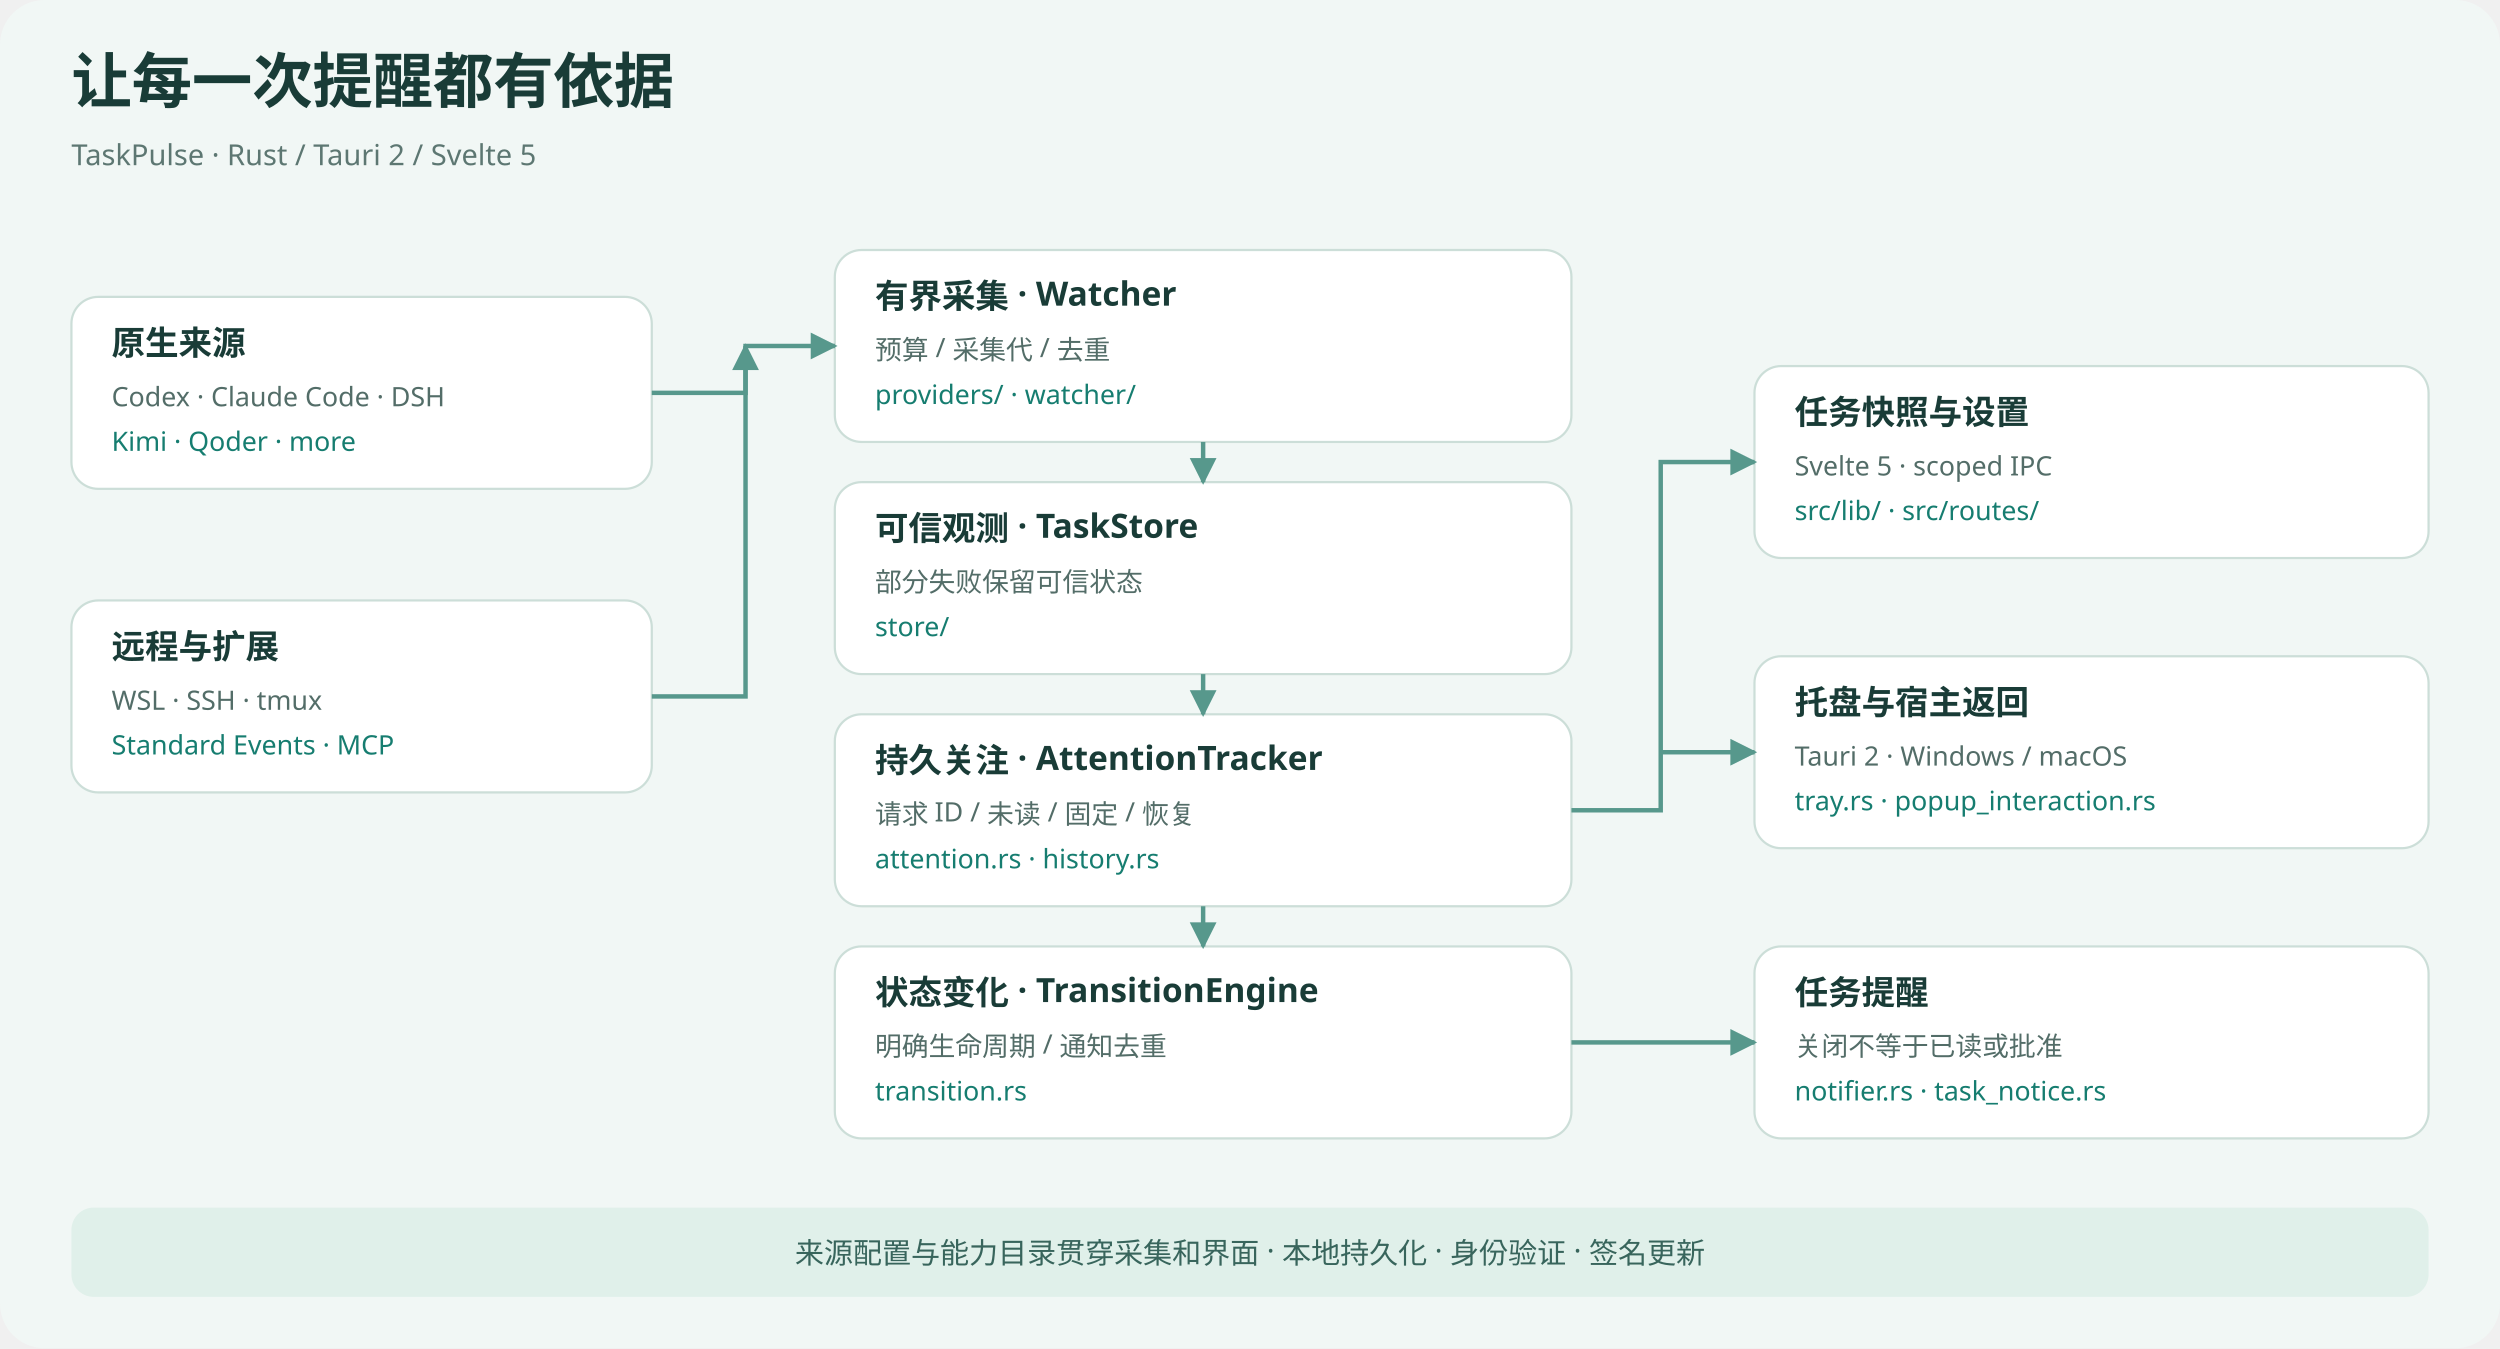
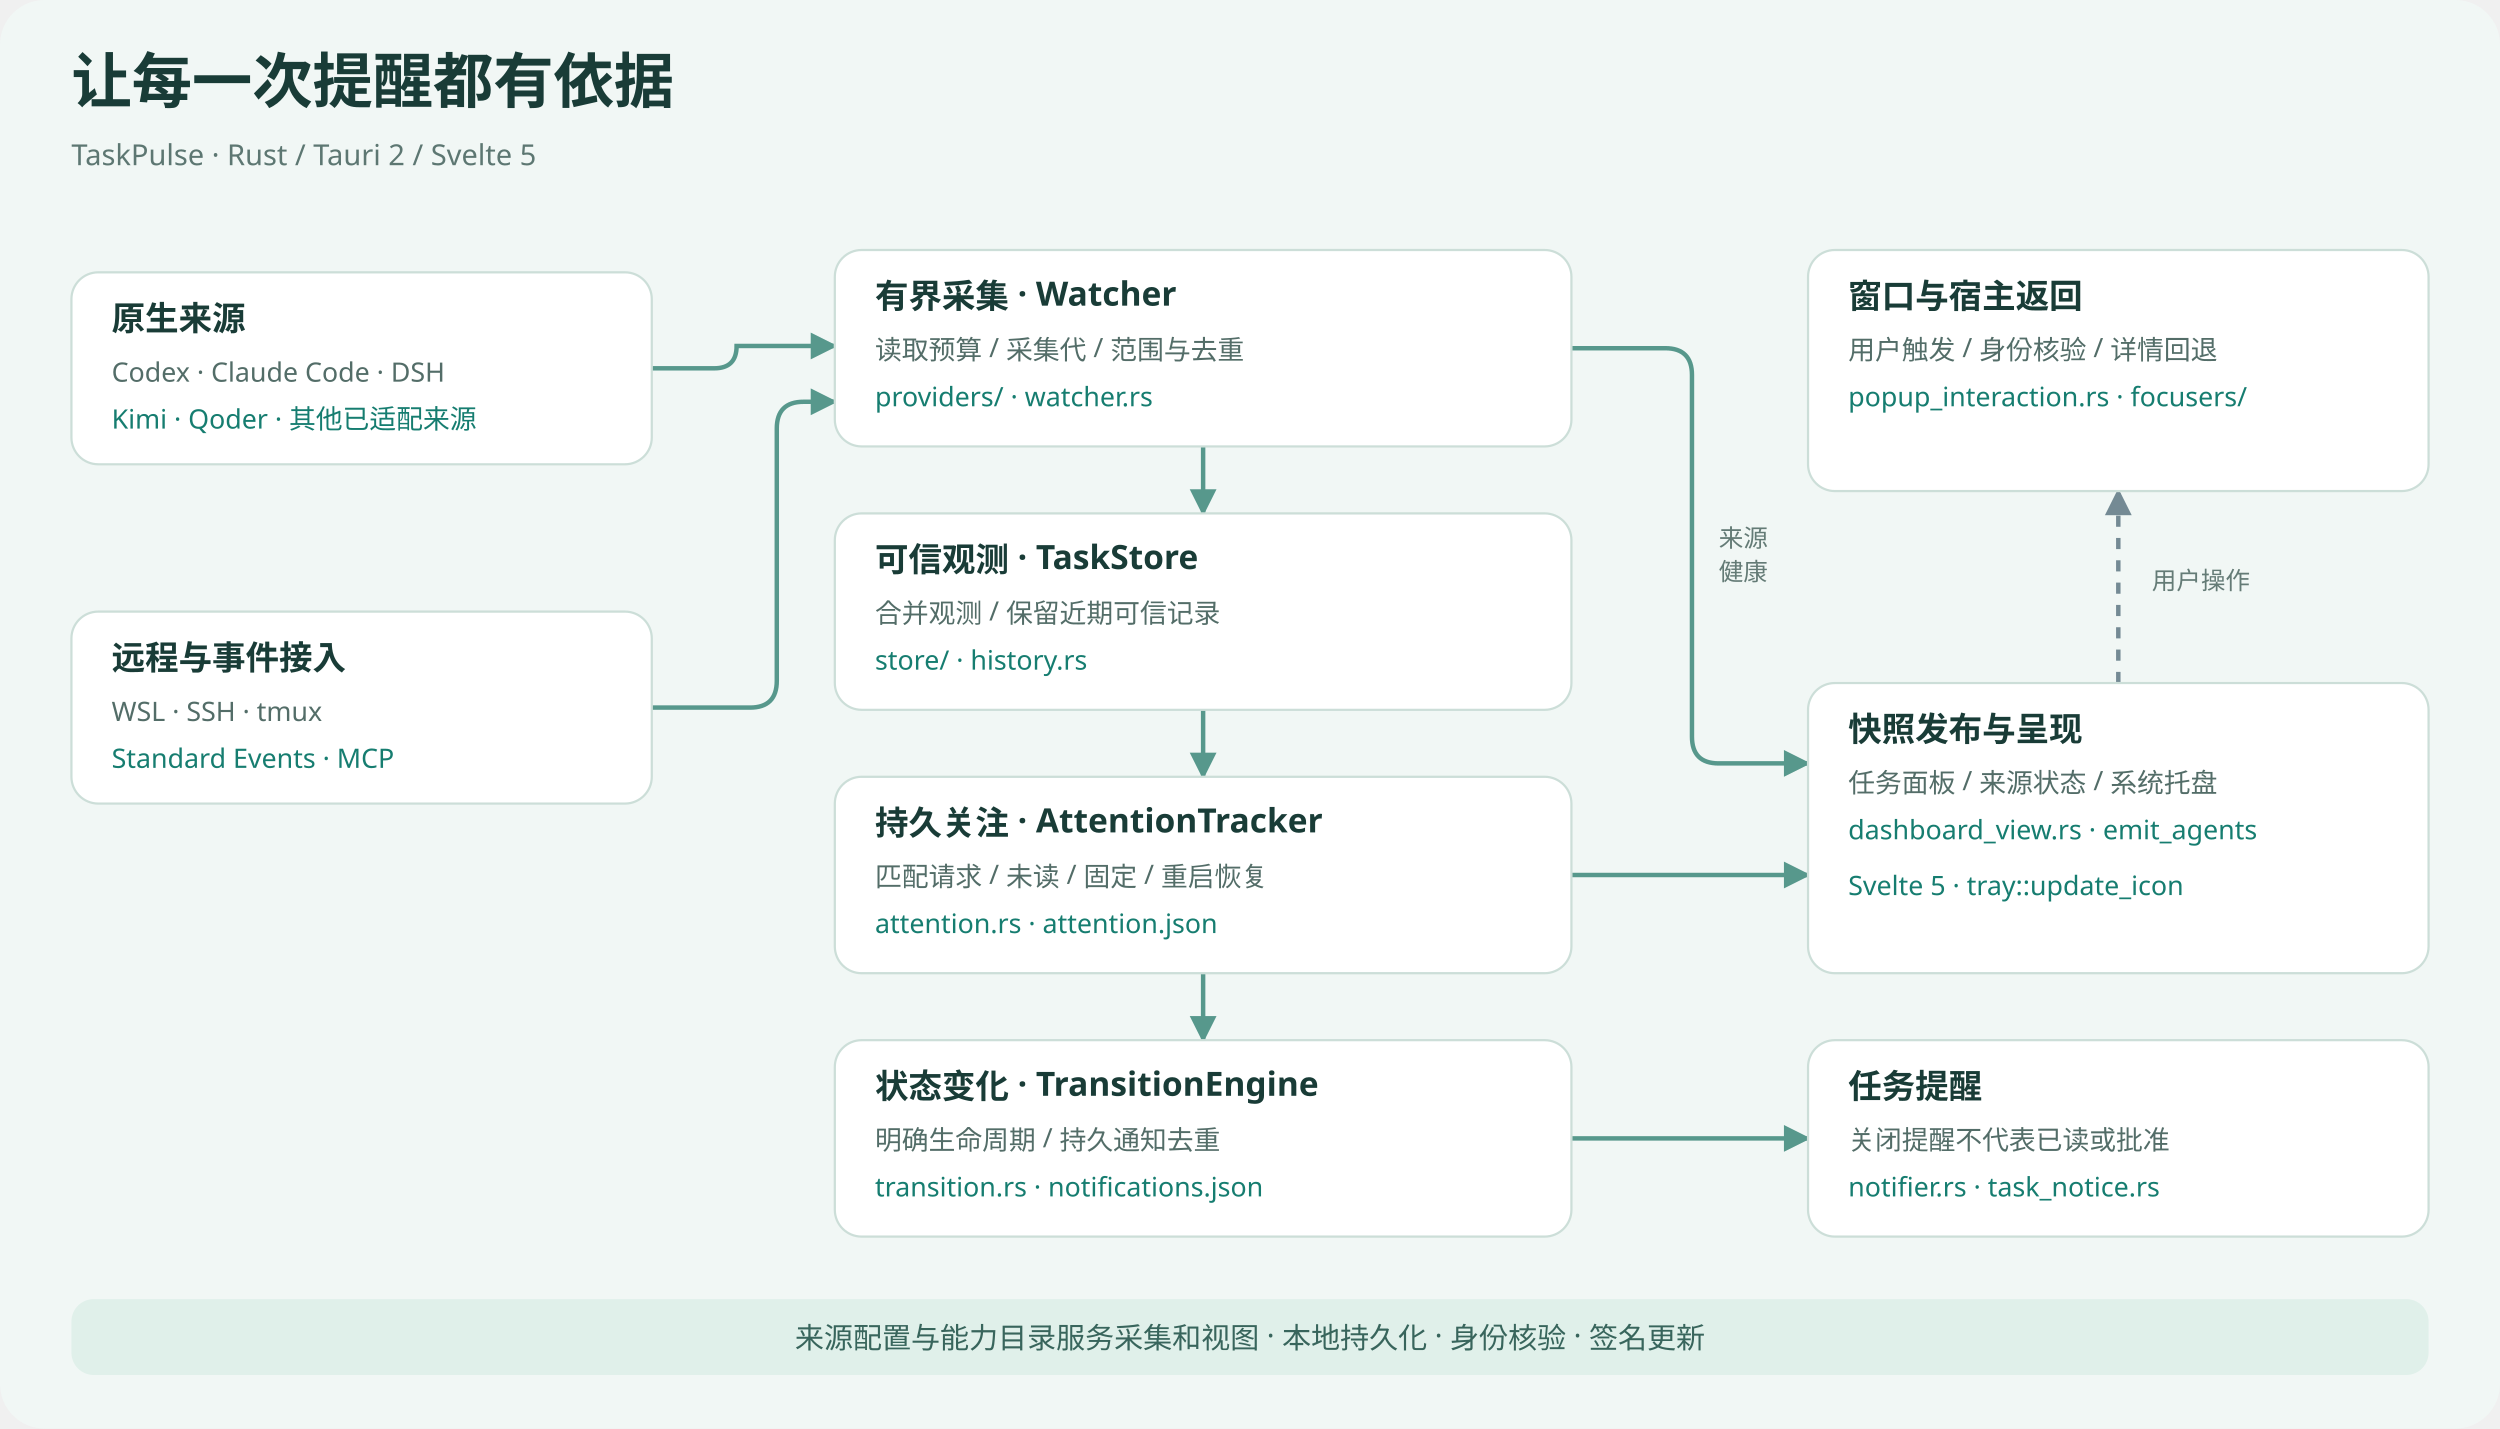
- <svg xmlns="http://www.w3.org/2000/svg" width="1120" height="604" viewBox="0 0 1120 604" role="img" aria-labelledby="title desc">
+ <svg xmlns="http://www.w3.org/2000/svg" width="1120" height="640" viewBox="0 0 1120 640" role="img" aria-labelledby="title desc">
  <defs>
-     <marker id="arrow" viewBox="0 0 10 10" refX="9" refY="5" markerWidth="6" markerHeight="6" orient="auto-start-reverse">
-       <path d="M 0 0 L 10 5 L 0 10 z" fill="#57988c" />
+     <marker id="arrow" viewBox="0 0 10 10" refX="9" refY="5" markerWidth="6" markerHeight="6" orient="auto">
+       <path d="M0 0 10 5 0 10Z" fill="#57988c" />
+     </marker>
+     <marker id="action-arrow" viewBox="0 0 10 10" refX="9" refY="5" markerWidth="6" markerHeight="6" orient="auto">
+       <path d="M0 0 10 5 0 10Z" fill="#748a94" />
    </marker>
  </defs>
-   <style>text{font-family:Segoe UI,Microsoft YaHei,sans-serif;fill:#193c37}.title{font-size:27px;font-weight:700}.sub{font-size:13px;fill:#5d7772}.label{font-size:15px;font-weight:600}.detail{font-size:12px;fill:#536d68}.code{font-size:12px;fill:#167d70}.edge{fill:none;stroke:#57988c;stroke-width:2;marker-end:url(#arrow)}.foot{font-size:13px;fill:#38655c}</style>
-   <rect width="1120" height="604" rx="20" fill="#f1f7f5" />
+   <style>text{font-family:Segoe UI,Microsoft YaHei,sans-serif;fill:#193c37}.title{font-size:27px;font-weight:700}.sub{font-size:13px;fill:#5d7772}.label{font-size:15px;font-weight:600}.detail{font-size:12px;fill:#536d68}.code{font-size:12px;fill:#167d70}.edge{fill:none;stroke:#57988c;stroke-width:2;marker-end:url(#arrow)}.action{fill:none;stroke:#748a94;stroke-width:2;stroke-dasharray:5 5;marker-end:url(#action-arrow)}.note{font-size:11px;fill:#647b76}.foot{font-size:13px;fill:#38655c}</style>
+   <rect width="1120" height="640" rx="20" fill="#f1f7f5" />
  <text x="32" y="46" class="title">让每一次提醒都有依据</text>
  <text x="32" y="74" class="sub">TaskPulse · Rust / Tauri 2 / Svelte 5</text>
-   <rect x="32" y="133" width="260" height="86" rx="12" fill="white" stroke="#ccded8" />
-   <text x="50" y="159" class="label">原生来源</text>
-   <text x="50" y="182" class="detail">Codex · Claude Code · DSH</text>
-   <text x="50" y="202" class="code">Kimi · Qoder · more</text>
-   <rect x="32" y="269" width="260" height="86" rx="12" fill="white" stroke="#ccded8" />
-   <text x="50" y="295" class="label">远程与扩展</text>
-   <text x="50" y="318" class="detail">WSL · SSH · tmux</text>
-   <text x="50" y="338" class="code">Standard Events · MCP</text>
-   <rect x="374" y="112" width="330" height="86" rx="12" fill="white" stroke="#ccded8" />
-   <text x="392" y="138" class="label">有界采集 · Watcher</text>
-   <text x="392" y="161" class="detail">预算 / 采集代 / 去重</text>
-   <text x="392" y="181" class="code">providers/ · watcher/</text>
-   <rect x="374" y="216" width="330" height="86" rx="12" fill="white" stroke="#ccded8" />
-   <text x="392" y="242" class="label">可信观测 · TaskStore</text>
-   <text x="392" y="265" class="detail">部分失败保留可信状态</text>
-   <text x="392" y="285" class="code">store/</text>
-   <rect x="374" y="320" width="330" height="86" rx="12" fill="white" stroke="#ccded8" />
-   <text x="392" y="346" class="label">持久关注 · AttentionTracker</text>
-   <text x="392" y="369" class="detail">请求 ID / 未读 / 固定 / 恢复</text>
-   <text x="392" y="389" class="code">attention.rs · history.rs</text>
-   <rect x="374" y="424" width="330" height="86" rx="12" fill="white" stroke="#ccded8" />
-   <text x="392" y="450" class="label">状态变化 · TransitionEngine</text>
-   <text x="392" y="473" class="detail">明确生命周期 / 通知去重</text>
-   <text x="392" y="493" class="code">transition.rs</text>
-   <rect x="786" y="164" width="302" height="86" rx="12" fill="white" stroke="#ccded8" />
-   <text x="804" y="190" class="label">任务快照与设置</text>
-   <text x="804" y="213" class="detail">Svelte 5 · scoped IPC</text>
-   <text x="804" y="233" class="code">src/lib/ · src/routes/</text>
-   <rect x="786" y="294" width="302" height="86" rx="12" fill="white" stroke="#ccded8" />
-   <text x="804" y="320" class="label">托盘与宿主返回</text>
-   <text x="804" y="343" class="detail">Tauri 2 · Windows / macOS</text>
-   <text x="804" y="363" class="code">tray.rs · popup_interaction.rs</text>
-   <rect x="786" y="424" width="302" height="86" rx="12" fill="white" stroke="#ccded8" />
-   <text x="804" y="450" class="label">任务提醒</text>
-   <text x="804" y="473" class="detail">关闭不等于已读或批准</text>
-   <text x="804" y="493" class="code">notifier.rs · task_notice.rs</text>
-   <path class="edge" d="M292 176 H334 V155 H374" />
-   <path class="edge" d="M292 312 H334 V155" />
-   <path class="edge" d="M539 198 V216" />
-   <path class="edge" d="M539 302 V320" />
-   <path class="edge" d="M539 406 V424" />
-   <path class="edge" d="M704 363 H744 V207 H786" />
-   <path class="edge" d="M744 337 H786" />
-   <path class="edge" d="M704 467 H786" />
-   <rect x="32" y="541" width="1056" height="40" rx="10" fill="#e0f0ea" />
-   <text x="560" y="566" text-anchor="middle" class="foot">来源配置与能力目录贯穿采集和界面 · 本地持久化 · 身份验证 · 签名更新</text>
+   <path class="edge" data-from="native" data-to="watcher" d="M292 165 H320 Q330 165 330 155 H374" />
+   <path class="edge" data-from="remote" data-to="watcher" d="M292 317 H336 Q348 317 348 305 V192 Q348 180 360 180 H374" />
+   <path class="edge" data-from="watcher" data-to="store" d="M539 200 V230" />
+   <path class="edge" data-from="store" data-to="attention" d="M539 318 V348" />
+   <path class="edge" data-from="attention" data-to="transition" d="M539 436 V466" />
+   <path class="edge" data-from="watcher" data-to="presentation" d="M704 156 H746 Q758 156 758 168 V330 Q758 342 770 342 H810" />
+   <path class="edge" data-from="attention" data-to="presentation" d="M704 392 H810" />
+   <path class="edge" data-from="transition" data-to="notices" d="M704 510 H810" />
+   <path class="action" data-from="presentation" data-to="actions" d="M949 306 V220" />
+   <g id="native">
+     <rect x="32" y="122" width="260" height="86" rx="12" fill="white" stroke="#ccded8" />
+     <text x="50" y="148" class="label">原生来源</text>
+     <text x="50" y="171" class="detail">Codex · Claude Code · DSH</text>
+     <text x="50" y="192" class="code">Kimi · Qoder · 其他已适配来源</text>
+   </g>
+   <g id="remote">
+     <rect x="32" y="274" width="260" height="86" rx="12" fill="white" stroke="#ccded8" />
+     <text x="50" y="300" class="label">远程与事件接入</text>
+     <text x="50" y="323" class="detail">WSL · SSH · tmux</text>
+     <text x="50" y="344" class="code">Standard Events · MCP</text>
+   </g>
+   <g id="watcher">
+     <rect x="374" y="112" width="330" height="88" rx="12" fill="white" stroke="#ccded8" />
+     <text x="392" y="138" class="label">有界采集 · Watcher</text>
+     <text x="392" y="161" class="detail">读取预算 / 采集代 / 范围与去重</text>
+     <text x="392" y="182" class="code">providers/ · watcher.rs</text>
+   </g>
+   <g id="store">
+     <rect x="374" y="230" width="330" height="88" rx="12" fill="white" stroke="#ccded8" />
+     <text x="392" y="256" class="label">可信观测 · TaskStore</text>
+     <text x="392" y="279" class="detail">合并观测 / 保留近期可信记录</text>
+     <text x="392" y="300" class="code">store/ · history.rs</text>
+   </g>
+   <g id="attention">
+     <rect x="374" y="348" width="330" height="88" rx="12" fill="white" stroke="#ccded8" />
+     <text x="392" y="374" class="label">持久关注 · AttentionTracker</text>
+     <text x="392" y="397" class="detail">匹配请求 / 未读 / 固定 / 重启恢复</text>
+     <text x="392" y="418" class="code">attention.rs · attention.json</text>
+   </g>
+   <g id="transition">
+     <rect x="374" y="466" width="330" height="88" rx="12" fill="white" stroke="#ccded8" />
+     <text x="392" y="492" class="label">状态变化 · TransitionEngine</text>
+     <text x="392" y="515" class="detail">明确生命周期 / 持久通知去重</text>
+     <text x="392" y="536" class="code">transition.rs · notifications.json</text>
+   </g>
+   <g id="actions">
+     <rect x="810" y="112" width="278" height="108" rx="12" fill="white" stroke="#ccded8" />
+     <text x="828" y="138" class="label">窗口与宿主返回</text>
+     <text x="828" y="161" class="detail">用户触发 / 身份核验 / 详情回退</text>
+     <text x="828" y="182" class="code">popup_interaction.rs · focusers/</text>
+   </g>
+   <g id="presentation">
+     <rect x="810" y="306" width="278" height="130" rx="12" fill="white" stroke="#ccded8" />
+     <text x="828" y="332" class="label">快照发布与呈现</text>
+     <text x="828" y="355" class="detail">任务面板 / 来源状态 / 系统托盘</text>
+     <text x="828" y="376" class="code">dashboard_view.rs · emit_agents</text>
+   </g>
+   <text x="828" y="401" class="code">Svelte 5 · tray::update_icon</text>
+   <g id="notices">
+     <rect x="810" y="466" width="278" height="88" rx="12" fill="white" stroke="#ccded8" />
+     <text x="828" y="492" class="label">任务提醒</text>
+     <text x="828" y="515" class="detail">关闭提醒不代表已读或批准</text>
+     <text x="828" y="536" class="code">notifier.rs · task_notice.rs</text>
+   </g>
+   <text x="964" y="264" class="note">用户操作</text>
+   <text x="770" y="245" class="note">
+     <tspan x="770">来源</tspan>
+     <tspan x="770" dy="15">健康</tspan>
+   </text>
+   <rect x="32" y="582" width="1056" height="34" rx="10" fill="#e0f0ea" />
+   <text x="560" y="604" text-anchor="middle" class="foot">来源配置与能力目录服务采集和视图 · 本地持久化 · 身份核验 · 签名更新</text>
</svg>
